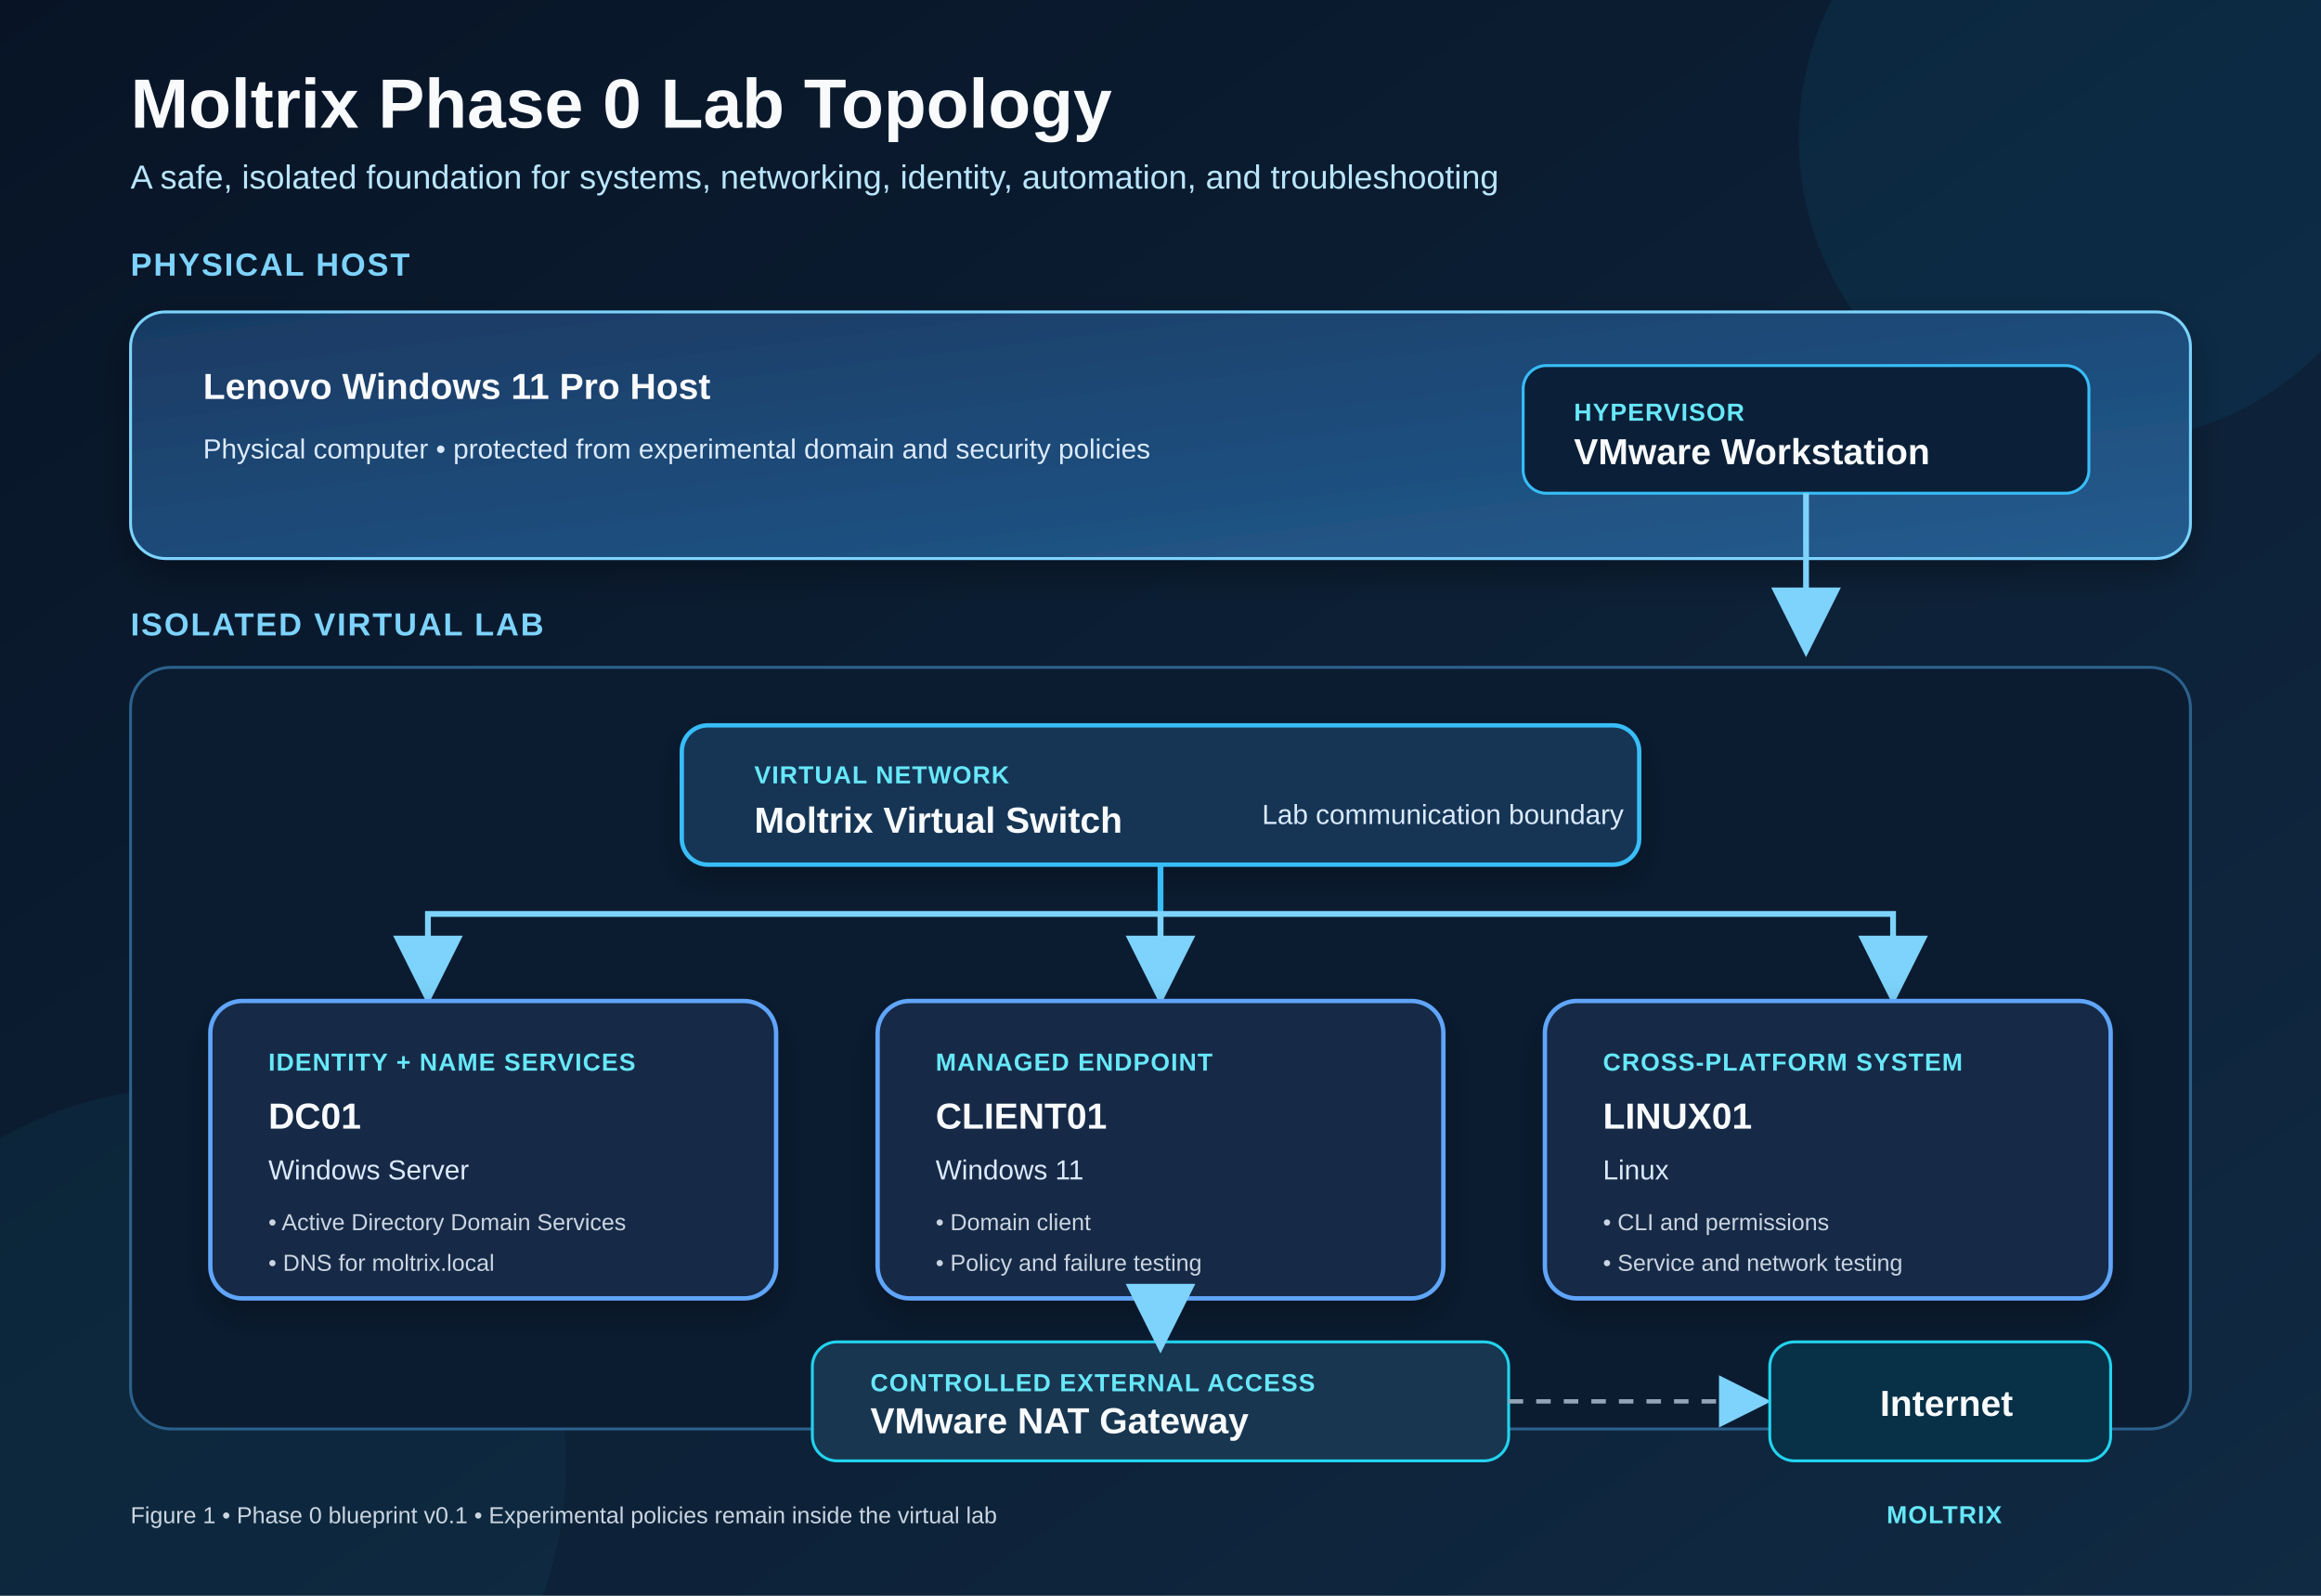
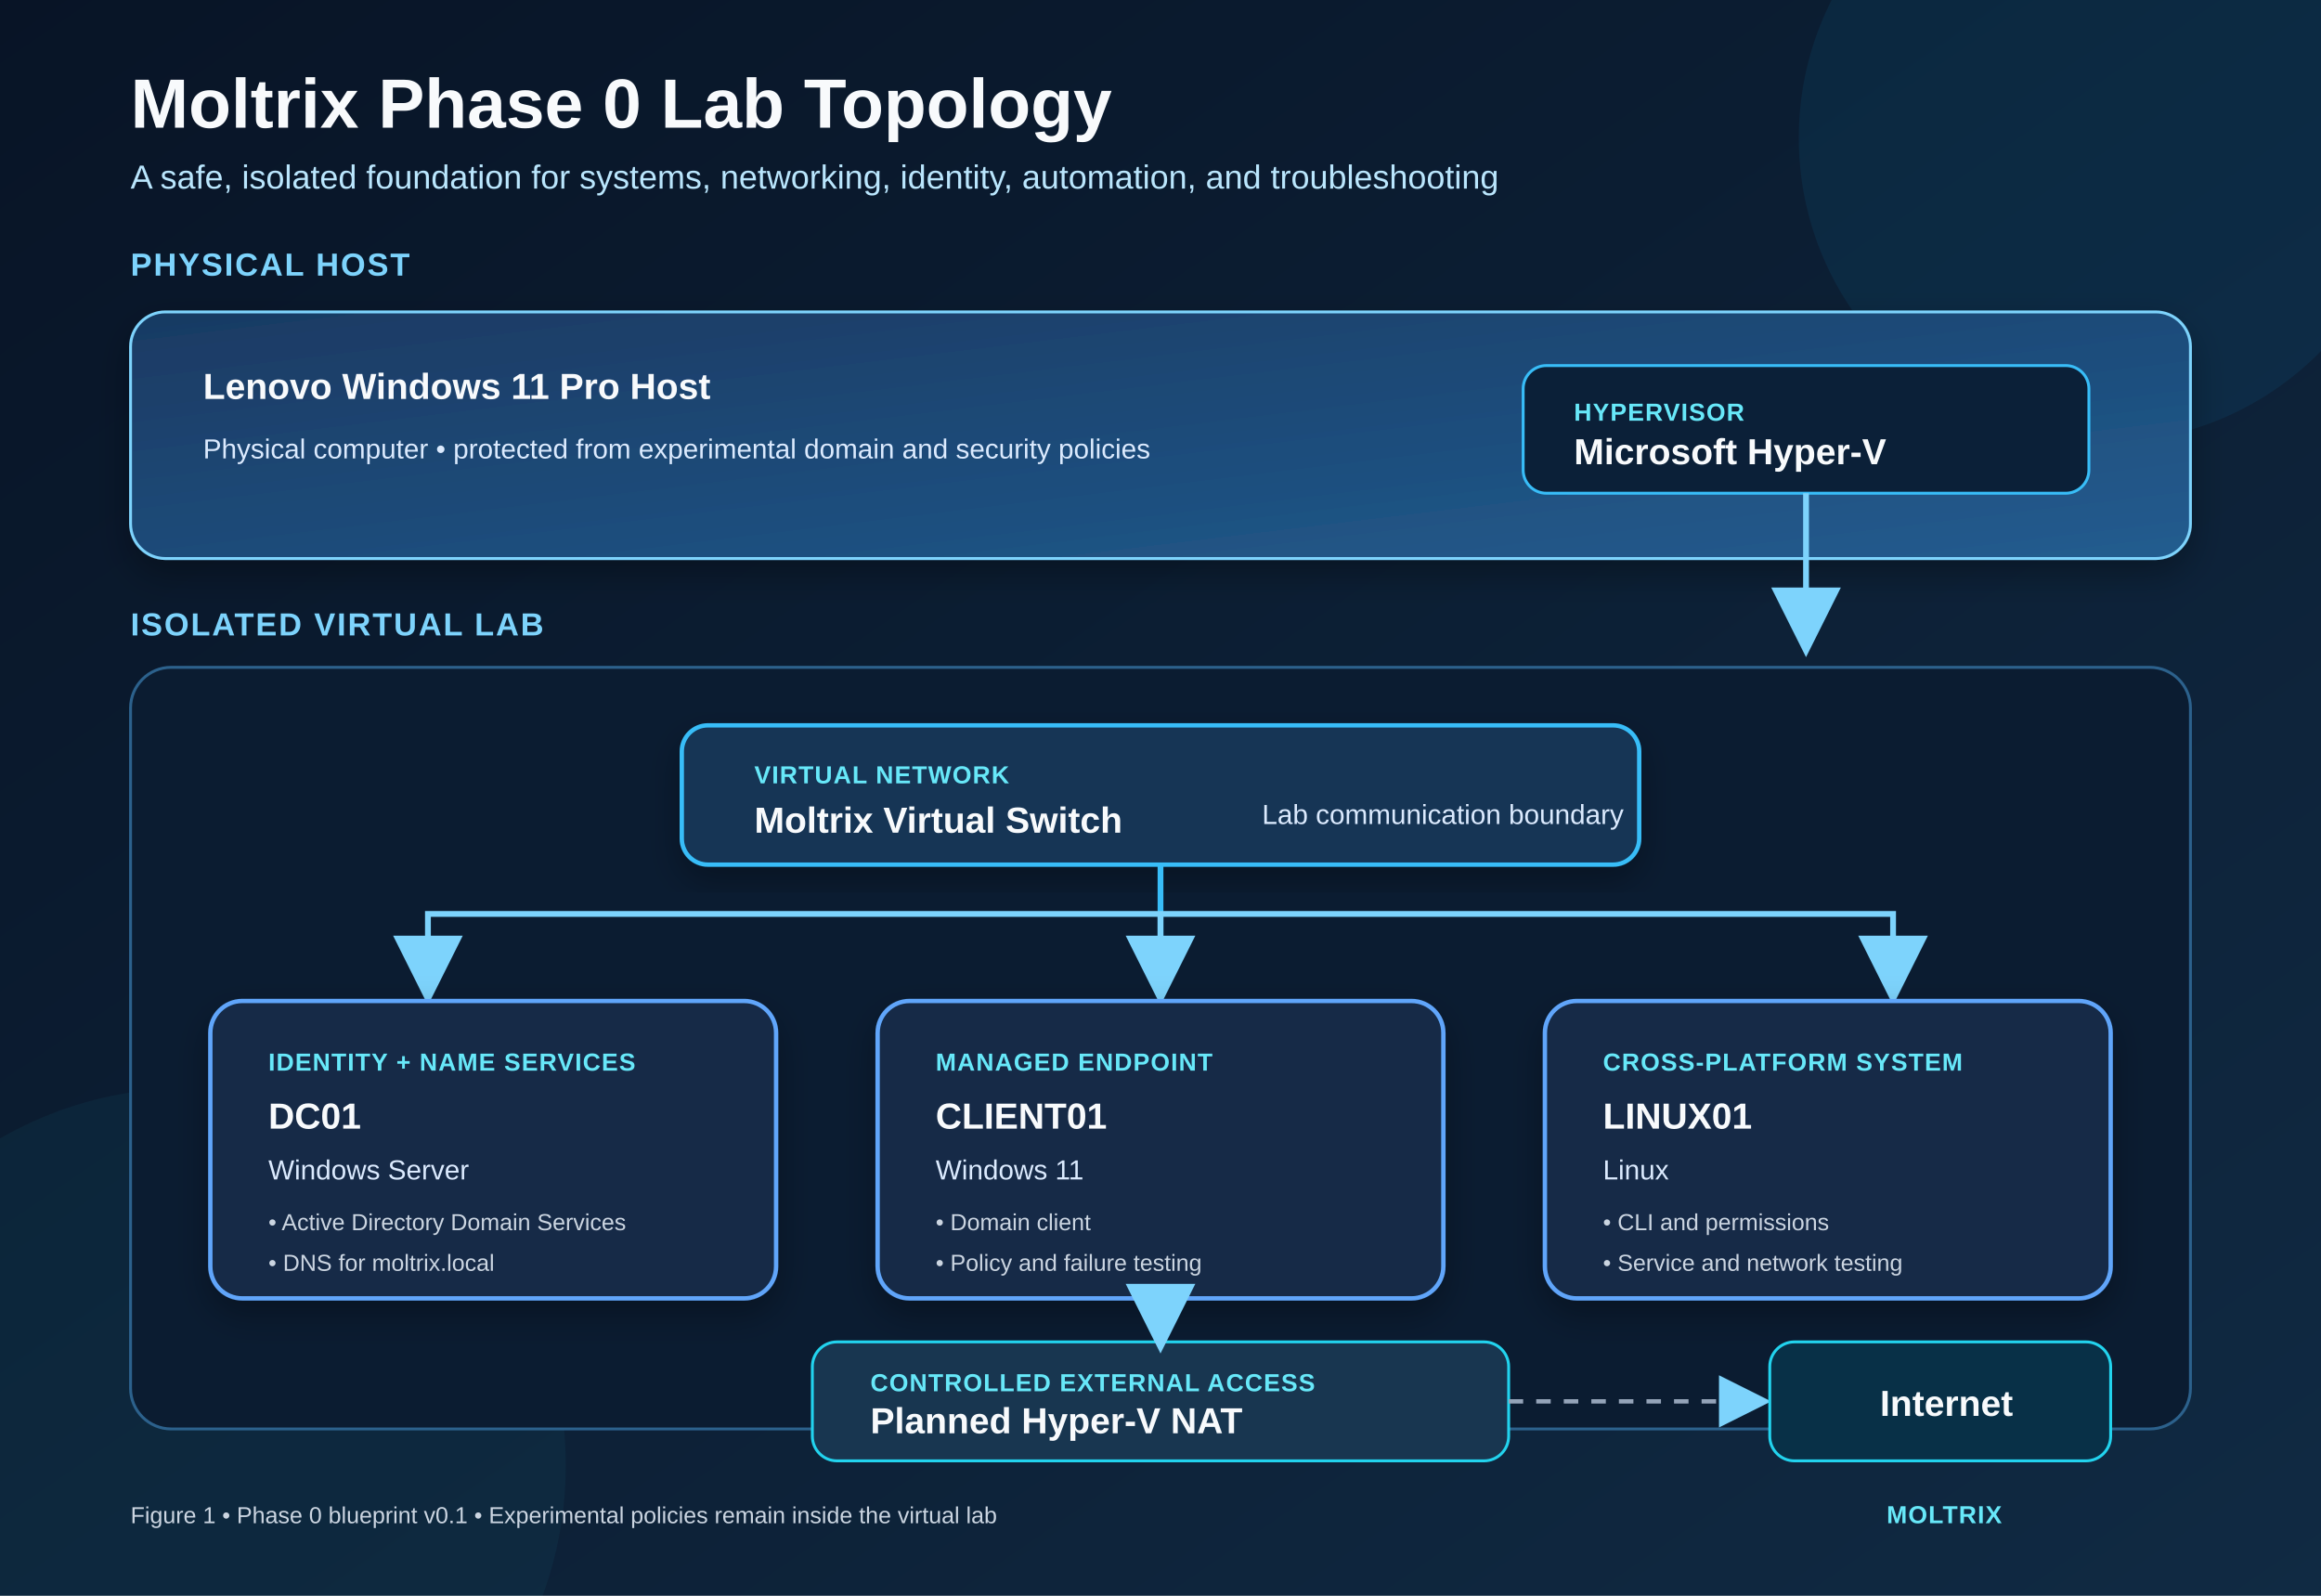
<svg xmlns="http://www.w3.org/2000/svg" width="1600" height="1100" viewBox="0 0 1600 1100" role="img" aria-labelledby="title desc">
  <defs>
    <linearGradient id="bg" x1="0" y1="0" x2="1" y2="1">
      <stop offset="0" stop-color="#081426" />
      <stop offset="1" stop-color="#102a43" />
    </linearGradient>
    <linearGradient id="hostFill" x1="0" y1="0" x2="1" y2="1">
      <stop offset="0" stop-color="#193a63" />
      <stop offset="1" stop-color="#225c8f" />
    </linearGradient>
    <filter id="shadow" x="-20%" y="-20%" width="140%" height="140%">
      <feDropShadow dx="0" dy="10" stdDeviation="12" flood-color="#000" flood-opacity="0.3" />
    </filter>
    <marker id="arrow" markerWidth="12" markerHeight="12" refX="10" refY="6" orient="auto">
      <path d="M0,0 L12,6 L0,12 Z" fill="#7dd3fc" />
    </marker>
    <style>
      .title { font: 700 48px Arial, sans-serif; fill: #f8fafc; }
      .subtitle { font: 400 23px Arial, sans-serif; fill: #bae6fd; }
      .section { font: 700 22px Arial, sans-serif; fill: #7dd3fc; letter-spacing: 1.2px; }
      .node-title { font: 700 25px Arial, sans-serif; fill: #f8fafc; }
      .node-sub { font: 400 19px Arial, sans-serif; fill: #dbeafe; }
      .role { font: 700 17px Arial, sans-serif; fill: #67e8f9; letter-spacing: 0.7px; }
      .small { font: 400 16px Arial, sans-serif; fill: #cbd5e1; }
      .line { stroke: #7dd3fc; stroke-width: 4; fill: none; marker-end: url(#arrow); }
      .link { stroke: #38bdf8; stroke-width: 4; fill: none; }
      .dashed { stroke: #94a3b8; stroke-width: 3; fill: none; stroke-dasharray: 10 9; marker-end: url(#arrow); }
    </style>
  </defs>
  <rect width="1600" height="1100" fill="url(#bg)" />
  <circle cx="1450" cy="95" r="210" fill="#0ea5e9" opacity="0.08" />
  <circle cx="130" cy="1010" r="260" fill="#22d3ee" opacity="0.05" />
  <text x="90" y="88" class="title">Moltrix Phase 0 Lab Topology</text>
  <text x="90" y="130" class="subtitle">A safe, isolated foundation for systems, networking, identity, automation, and troubleshooting</text>
  <text x="90" y="190" class="section">PHYSICAL HOST</text>
  <rect x="90" y="215" width="1420" height="170" rx="24" fill="url(#hostFill)" stroke="#7dd3fc" stroke-width="2" filter="url(#shadow)" />
  <text x="140" y="275" class="node-title">Lenovo Windows 11 Pro Host</text>
  <text x="140" y="316" class="node-sub">Physical computer • protected from experimental domain and security policies</text>
  <rect x="1050" y="252" width="390" height="88" rx="16" fill="#0b2038" stroke="#38bdf8" stroke-width="2" />
  <text x="1085" y="290" class="role">HYPERVISOR</text>
-   <text x="1085" y="320" class="node-title">VMware Workstation</text>
+   <text x="1085" y="320" class="node-title">Microsoft Hyper-V</text>
  <path d="M1245 340 L1245 445" class="line" />
  <text x="90" y="438" class="section">ISOLATED VIRTUAL LAB</text>
  <rect x="90" y="460" width="1420" height="525" rx="28" fill="#0b1c31" stroke="#2c618c" stroke-width="2" />
  <rect x="470" y="500" width="660" height="96" rx="18" fill="#123455" stroke="#38bdf8" stroke-width="3" filter="url(#shadow)" />
  <text x="520" y="540" class="role">VIRTUAL NETWORK</text>
  <text x="520" y="574" class="node-title">Moltrix Virtual Switch</text>
  <text x="870" y="568" class="node-sub">Lab communication boundary</text>
  <path d="M800 596 L800 665" class="link" />
  <path d="M800 630 L295 630 L295 685" class="line" />
  <path d="M800 630 L800 685" class="line" />
  <path d="M800 630 L1305 630 L1305 685" class="line" />
  <rect x="145" y="690" width="390" height="205" rx="22" fill="#142b47" stroke="#60a5fa" stroke-width="3" filter="url(#shadow)" />
  <text x="185" y="738" class="role">IDENTITY + NAME SERVICES</text>
  <text x="185" y="778" class="node-title">DC01</text>
  <text x="185" y="813" class="node-sub">Windows Server</text>
  <text x="185" y="848" class="small">• Active Directory Domain Services</text>
  <text x="185" y="876" class="small">• DNS for moltrix.local</text>
  <rect x="605" y="690" width="390" height="205" rx="22" fill="#142b47" stroke="#60a5fa" stroke-width="3" filter="url(#shadow)" />
  <text x="645" y="738" class="role">MANAGED ENDPOINT</text>
  <text x="645" y="778" class="node-title">CLIENT01</text>
  <text x="645" y="813" class="node-sub">Windows 11</text>
  <text x="645" y="848" class="small">• Domain client</text>
  <text x="645" y="876" class="small">• Policy and failure testing</text>
  <rect x="1065" y="690" width="390" height="205" rx="22" fill="#142b47" stroke="#60a5fa" stroke-width="3" filter="url(#shadow)" />
  <text x="1105" y="738" class="role">CROSS-PLATFORM SYSTEM</text>
  <text x="1105" y="778" class="node-title">LINUX01</text>
  <text x="1105" y="813" class="node-sub">Linux</text>
  <text x="1105" y="848" class="small">• CLI and permissions</text>
  <text x="1105" y="876" class="small">• Service and network testing</text>
  <rect x="560" y="925" width="480" height="82" rx="17" fill="#183650" stroke="#22d3ee" stroke-width="2" />
  <text x="600" y="959" class="role">CONTROLLED EXTERNAL ACCESS</text>
-   <text x="600" y="988" class="node-title">VMware NAT Gateway</text>
+   <text x="600" y="988" class="node-title">Planned Hyper-V NAT</text>
  <path d="M800 895 L800 925" class="line" />
  <path d="M1040 966 L1215 966" class="dashed" />
  <rect x="1220" y="925" width="235" height="82" rx="17" fill="#083047" stroke="#22d3ee" stroke-width="2" />
  <text x="1296" y="976" class="node-title">Internet</text>
  <text x="90" y="1050" class="small">Figure 1 • Phase 0 blueprint v0.1 • Experimental policies remain inside the virtual lab</text>
  <text x="1380" y="1050" class="role" text-anchor="end">MOLTRIX</text>
</svg>
